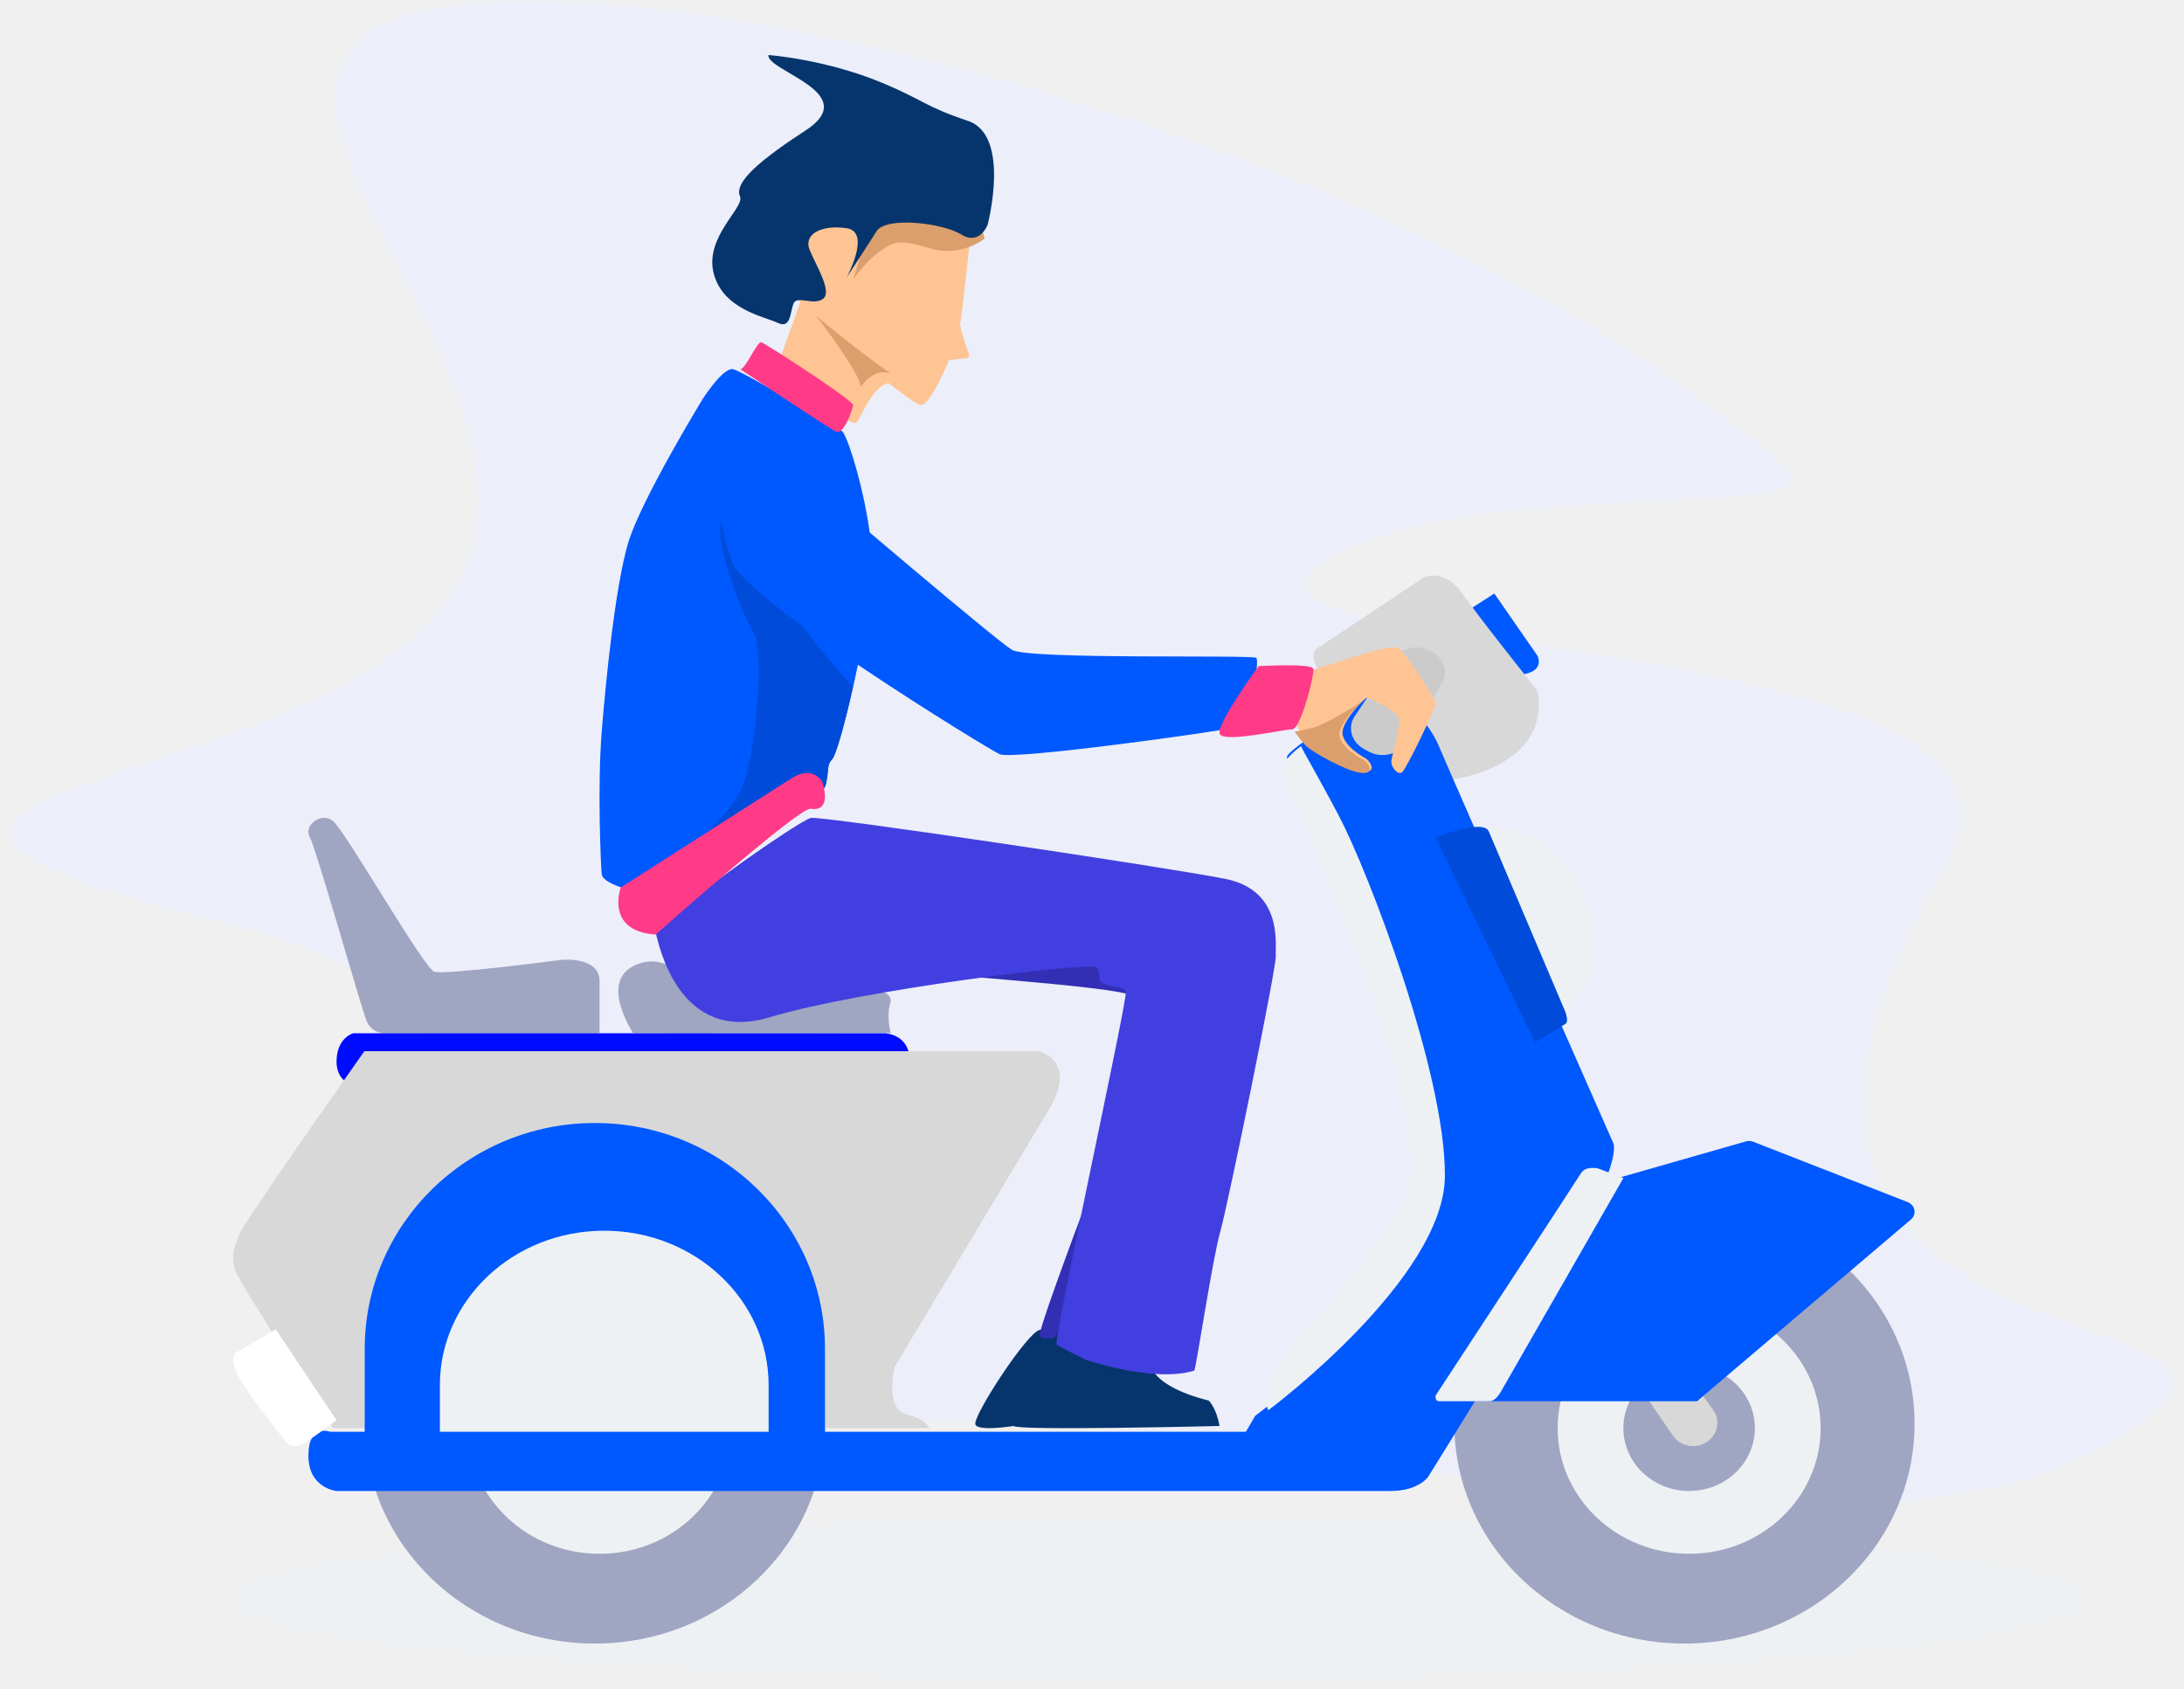
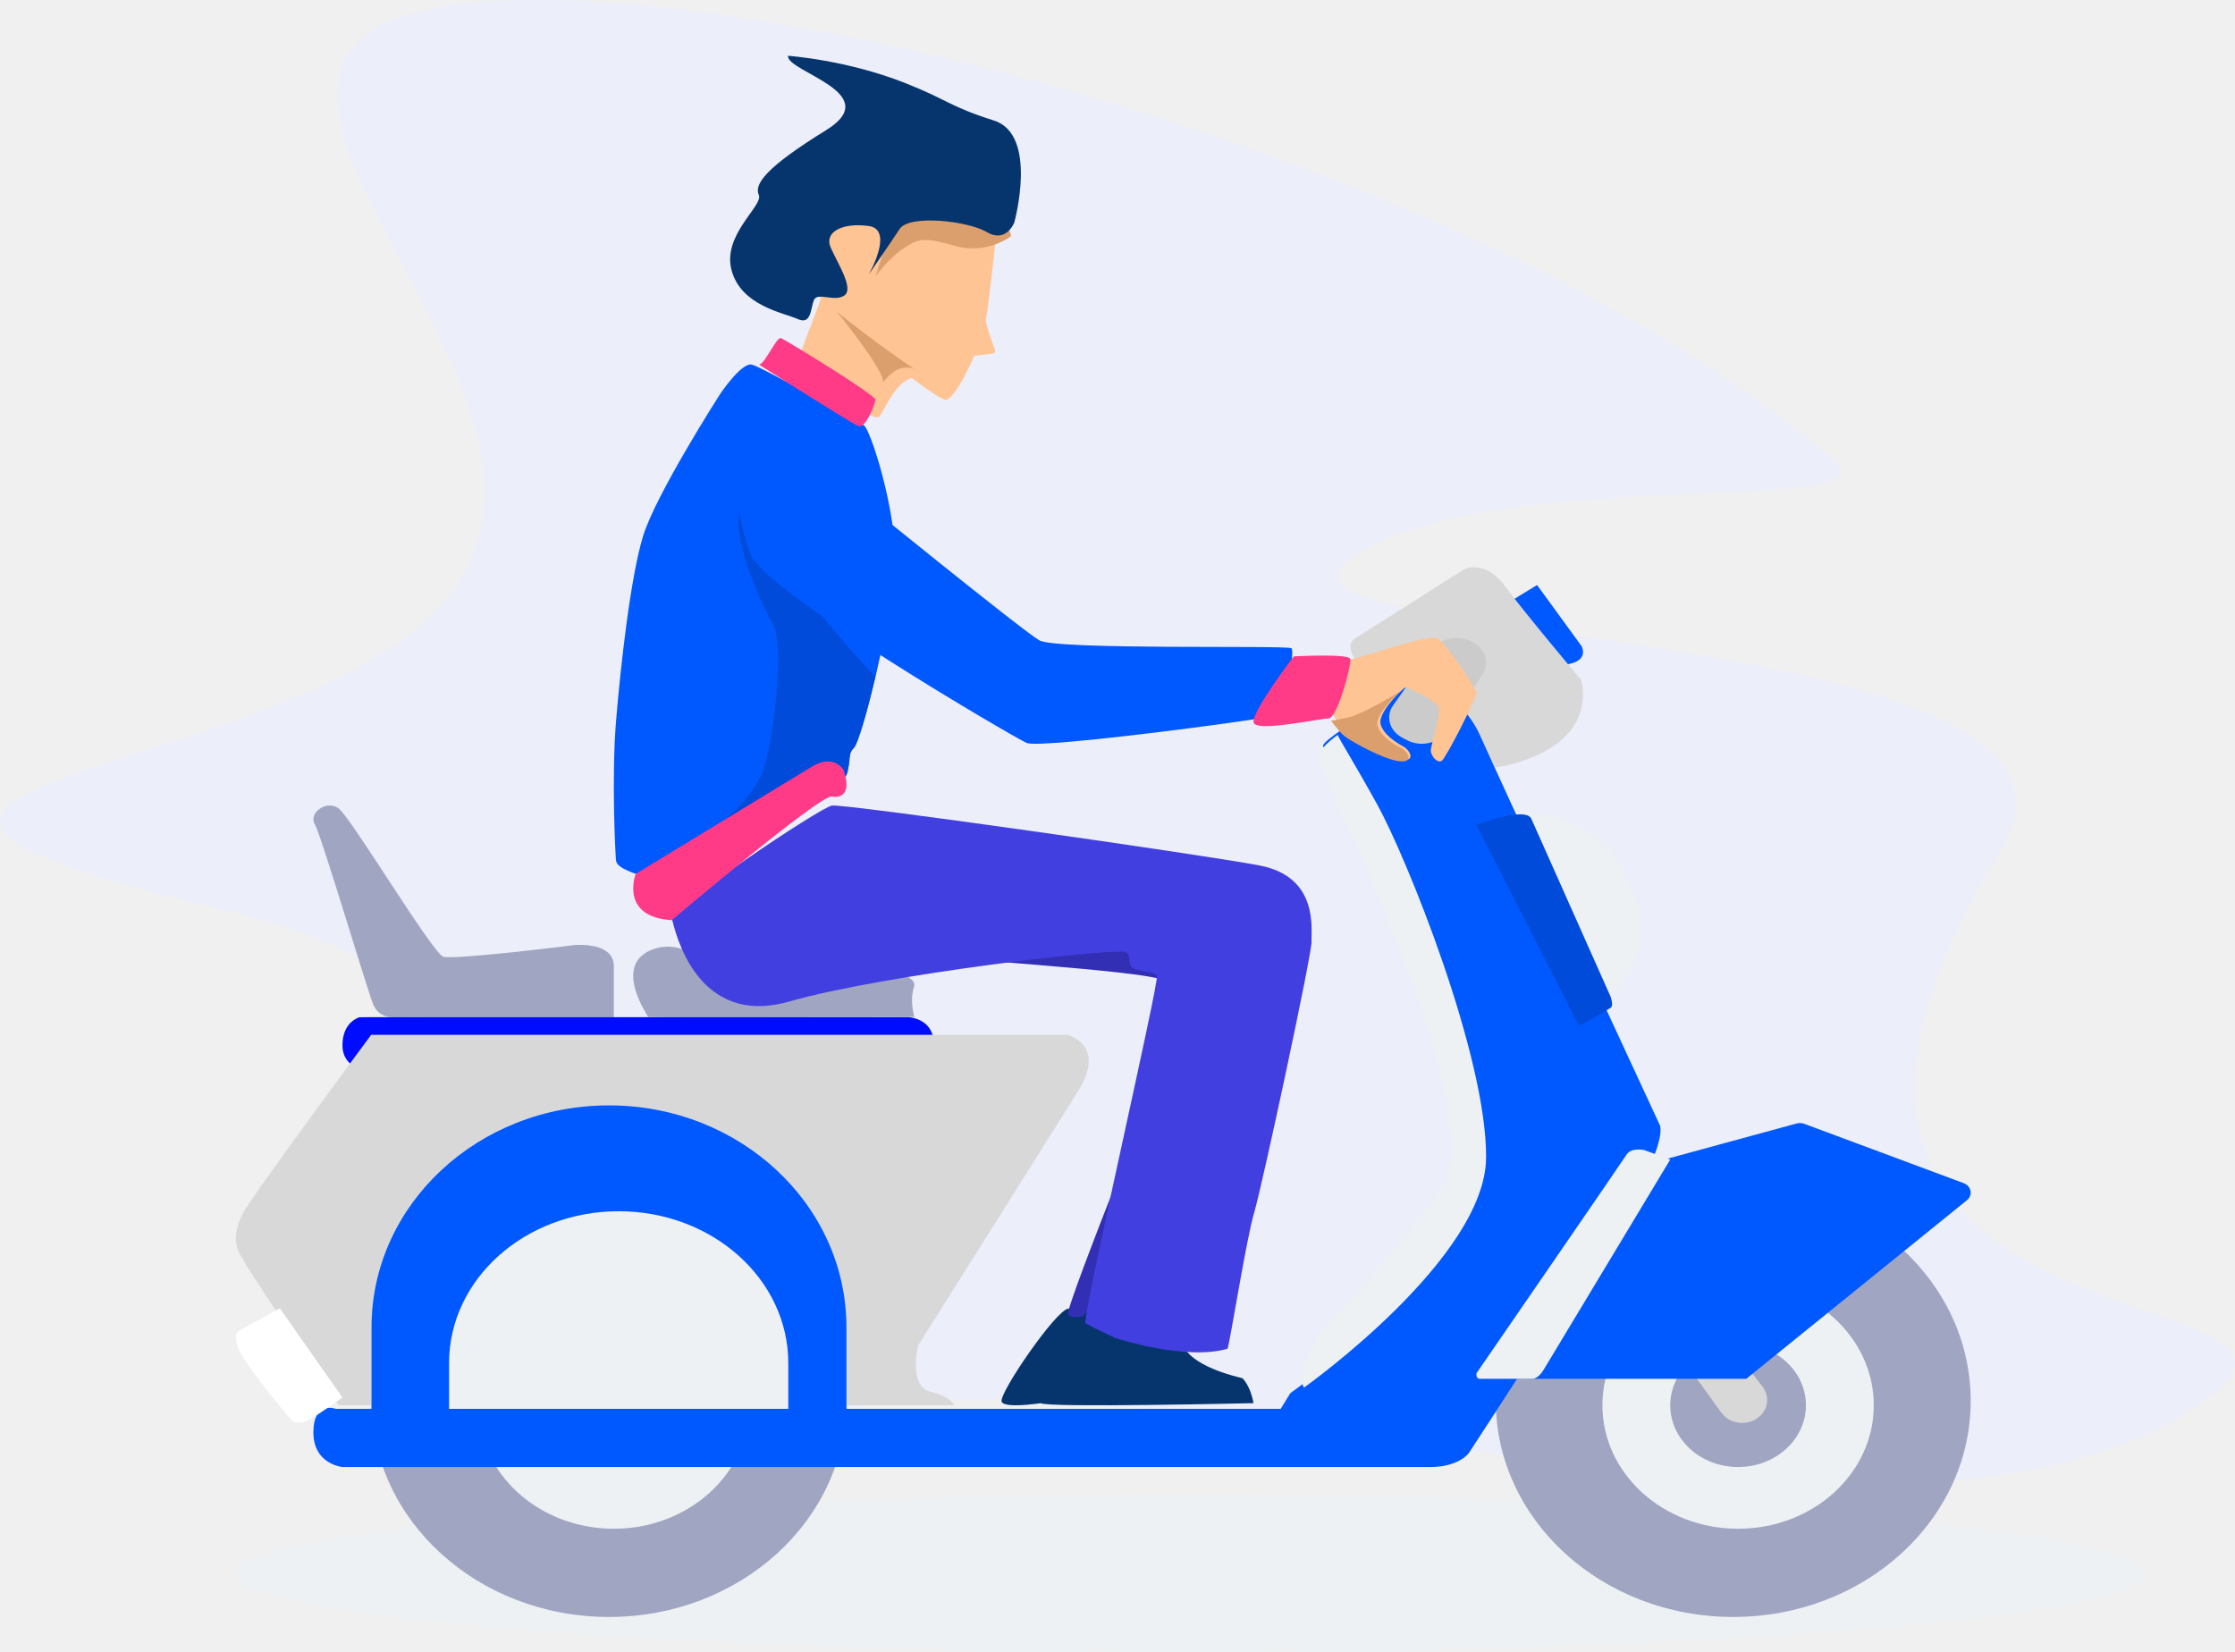
- <svg xmlns="http://www.w3.org/2000/svg" width="194" height="150" viewBox="0 0 194 150">
-   <g fill="none" fill-rule="evenodd">
-     <path fill="#ECEEFA" d="M65.443 129.477c26.717-13.121 97.092 17.598 124.909-3.203 15.998-11.962-45.433-2.36-17.423-49.622 12.3-20.755-66.13-18.136-56.227-26.042 11.247-8.979 47.52-3.913 41.899-9.027C124.64 10.686 45.4-7.626 32.296 3.22c-11.29 9.345 20.338 34.522 6.686 51.085C25.33 70.87-27.46 70.293 20.597 82.14c16.405 4.044 17.862 11.049 20.892 16.7 10.241 19.1.181 42.313 23.954 30.638z" />
-     <g transform="translate(20.717 4.886)">
-       <ellipse cx="82.184" cy="137.137" fill="#EDF1F4" rx="82.184" ry="7.093" />
-       <path fill="#A0A5C2" d="M52.564 121.55c0 10.785-9.152 19.528-20.441 19.528-11.29 0-20.442-8.743-20.442-19.528 0-10.785 9.152-19.527 20.442-19.527 11.29 0 20.441 8.742 20.441 19.527" />
-       <path fill="#EDF1F4" d="M44.22 121.949c0 6.163-5.229 11.159-11.68 11.159-6.45 0-11.681-4.996-11.681-11.16 0-6.162 5.23-11.158 11.68-11.158 6.452 0 11.682 4.996 11.682 11.159" />
-       <path fill="#A0A5C2" d="M149.35 121.55c0 10.785-9.152 19.528-20.442 19.528-11.289 0-20.442-8.743-20.442-19.528 0-10.785 9.153-19.527 20.442-19.527 11.29 0 20.442 8.742 20.442 19.527" />
-       <path fill="#EDF1F4" d="M141.006 121.949c0 6.163-5.23 11.159-11.681 11.159-6.451 0-11.68-4.996-11.68-11.16 0-6.162 5.229-11.158 11.68-11.158s11.681 4.996 11.681 11.159" />
-       <path fill="#A0A5C2" d="M135.166 121.949c0 3.081-2.615 5.58-5.84 5.58-3.226 0-5.841-2.499-5.841-5.58s2.615-5.58 5.84-5.58c3.226 0 5.84 2.499 5.84 5.58M56.033 82.799s2.714.18 2.336 1.391c-.38 1.21.036 2.662.036 2.662s-22.907.06-22.907 0-3.074-4.626.271-6.05c3.346-1.424 5.722 2.686 5.722 2.686l14.542-.69zM32.54 86.877H13.508s-1.181.096-1.679-1.14c-.497-1.235-4.477-15.32-5.036-16.308-.56-.989.995-2.224 2.051-1.42 1.058.802 8.083 13.095 9.016 13.404.933.309 11.254-1.048 11.254-1.048s3.432-.373 3.426 1.913c-.006 2.286 0 4.599 0 4.599" />
-       <path fill="#000CFE" d="M13.23 86.879h44.686s2.158.1 2.158 2.37H22.83s-2.19-.066-2.19.642-1.09 1.77-1.09 1.77h-8.317s-2.055-.126-2.055-2.258 1.475-2.522 1.475-2.522l2.577-.002z" />
-       <path fill="#D8D8D8" d="M58.733 116.542s-.85 3.687 1.037 4.168c1.884.481 2.056 1.239 2.056 1.239H8.864l-.632-.991a1508.824 1508.824 0 0 1-5.323-8.405c-1.28-2.042-2.258-3.627-2.258-3.708 0-.242-1.719-1.685.428-5.052 2.15-3.368 10.569-15.32 10.569-15.32h59.889s3.52.806.943 5.135c-2.578 4.33-13.747 22.934-13.747 22.934" />
-       <path fill="#0058FF" d="M32.123 94.85c-11.29 0-20.442 8.981-20.442 20.06v8.633h40.883v-8.632c0-11.08-9.151-20.062-20.441-20.062" />
-       <path fill="#EDF1F4" d="M32.957 104.414c-8.064 0-14.601 6.141-14.601 13.717v4.615h29.202v-4.615c0-7.576-6.537-13.717-14.6-13.717" />
-       <path fill="#D8D8D8" d="M130.87 123.195c1.006-.645 1.262-1.96.567-2.912l-4.61-6.305-3.342 2.233 4.393 6.402c.657.958 1.999 1.218 2.992.582" />
-       <path fill="#0058FF" d="M149.024 103.42l-18.998 16.138h-22.394l12.477-18.997 14.253-4.077c.217-.063.45-.053.658.03l2.776 1.084 1.847.723 1.795.7 1.817.71 5.49 2.144c.665.262.817 1.09.279 1.545M109.3 49.569l2.72-1.746 3.834 5.529s.68 1.28-1.175 1.63c-1.854.348-5.378-5.413-5.378-5.413" />
-       <path fill="#D8D8D8" d="M97.348 55.838s-2.33-2.332-.971-3.21c1.36-.877 9.39-6.245 9.39-6.245s1.813-.854 3.432 1.464 6.602 8.54 6.602 8.54 1.816 5.606-6.279 7.713l-2.33.461-5.764-9.166-4.08.443z" />
-       <path fill="#EDF1F4" d="M118.001 85.285c-2.266-5.381-4.952-11.765-7.032-16.72 3.514-.231 6.963 1.69 8.46 5.057l.834 1.882c1.537 3.465.529 7.414-2.262 9.78" />
-       <path fill="#0058FF" d="M121.7 100.393c-1.28 2.948-15.554 25.872-15.554 25.872s-.832 1.263-3.33 1.263H9.172s-2.496-.24-2.496-3.128 1.928-2.13 1.928-2.13h81.348l.832-1.42.006-.005c.317-.234 15.549-11.581 15.613-20.512.063-9.025-6.785-26.715-9.346-31.528-2.191-4.118-3.116-5.55-3.376-6.178a.936.936 0 0 1-.08-.26c-.064-.482 3.329-2.587 3.329-2.768 0-.18.814-2.286.814-2.286l4.498-.722 1.6.722s2.24 1.624 3.265 4.091c.29.698 1.657 3.822 3.464 7.945a17404.662 17404.662 0 0 0 12.027 27.309s.383.787-.897 3.735" />
-       <path fill="#CBCBCB" d="M107.346 55.838l-3.124 5.198c-.658 1.095-2.22 1.466-3.403.807l-.397-.22c-1.115-.62-1.466-1.922-.79-2.926l3.402-5.049c.712-1.056 2.273-1.364 3.419-.674l.118.072c1.024.616 1.358 1.822.775 2.792" />
-       <path fill="#EDF1F4" d="M107.631 99.573c-.063 9.049-15.361 20.545-15.68 20.782-.751-1.317 1.206-4.667 1.206-4.667s5.945-6.442 10.574-13.189c4.628-6.747-10.286-37.63-10.556-38.83-.17-.74.866-1.687 1.68-2.296.261.636 1.19 2.087 3.39 6.259 2.572 4.876 9.45 22.798 9.386 31.941M123.485 99.742l-2.23-.852s-1.115-.283-1.543.426c-.43.71-12.906 19.734-12.906 19.734s-.086.507.3.507h4.502s.472.06.986-.832c.515-.892 10.89-18.983 10.89-18.983" />
-       <path fill="#FFF" d="M9.178 121.246c-.643.483-1.89 1.406-2.763 1.955-1.22.77-1.697 0-1.697 0s-3.177-3.923-4.178-5.73c-1-1.81-.305-2.233-.305-2.233l3.551-2.057c1.823 2.754 4.254 6.374 5.392 8.065" />
-       <path fill="#004BD9" d="M106.798 69.508s4.234-1.72 4.728-.559l6.825 16.08s.287.802 0 1.003c-.288.2-2.714 1.644-2.714 1.644s-2.999-6.216-8.84-18.168" />
-       <path fill="#06356D" d="M70.211 121.616s-4.046.749-4.288 0c-.243-.748 4.693-8.315 5.745-8.398 1.052-.083 2.59 0 2.59 0s-.324 4.407-1.053 5.155c-.728.75-2.994 3.243-2.994 3.243" />
-       <path fill="#322FB5" d="M74.773 113.474s-2.904.957-3.131.234c-.228-.722 9.176-25.143 9.176-25.143s.42-3.988-.84-4.965c-1.26-.977-20.908-2.035-22.251-2.605-1.343-.57 6.364-4.558 8.388-4.477 2.024.081 13.78 1.465 13.78 1.465S83 80.1 83.42 81.403c.42 1.301-8.648 32.07-8.648 32.07" />
-       <path fill="#FFC493" d="M65.427 16.555s-.723 6.871-.847 7.236c-.097.288.51 2.043.772 2.774a.27.27 0 0 1-.228.359l-1.55.182s-1.607 3.937-2.472 3.979c-.254.012-1.25-.674-2.545-1.678-3.114-2.413-7.944-6.654-8.206-7.373a11.15 11.15 0 0 1-.304-1.125c-.432-1.846-.994-5.023-.768-5.247.288-.283 3.996-1.663 4.12-1.541.123.121.783 1.46 1.44 1.137.66-.327 2.185-1.787 2.68-1.705.494.08 2.594.405 3.17.811.577.407 1.812 1.38 2.553 1.298.742-.08 2.02-1.298 2.514-.487.494.813-.329 1.38-.329 1.38" />
-       <path fill="#FFC493" d="M59.24 29.226c-1.042-.456-1.863.21-2.497 1.082a8.036 8.036 0 0 0-.159.229v.002c-.537.811-.923 1.723-1.182 2.071-.573.77-7.01-5.157-7.01-5.157l2.43-6.73c.115.505.223.91.301 1.126.086.234.65.845 1.482 1.647.263.254.554.526.865.811a105.424 105.424 0 0 0 5.77 4.92M106.797 57.537c.061.417-2.605 5.905-2.981 6.17-.377.269-1.004-.474-.938-1.037.06-.562.938-3.323.627-3.885-.316-.565-2.575-1.752-2.826-1.692a.58.58 0 0 0-.16.107l-.008.007c-.566.47-2.185 2.295-1.964 3.178.251 1.01 1.509 1.78 1.992 2.048.487.268 1.114 1.365-.203 1.187-1.317-.178-3.921-1.78-4.483-2.255-.329-.275-.803-.928-1.147-1.429-.246-.363-.424-.648-.424-.648s.472-4.419 1.881-4.775c1.413-.356 6.556-2.286 7.31-1.842.752.446 3.26 4.453 3.324 4.866" />
-       <path fill="#0058FF" d="M55.171 55.642c-.74 3.353-1.536 6.13-1.888 6.461-.778.732-.065 2.56-1.102 2.744l-.011.001c-1.123.242-16.073 9.688-17.237 9.264-1.168-.427-2.14-.792-2.205-1.402-.065-.61-.389-7.62 0-12.557.39-4.938 1.232-12.985 2.334-16.764 1.103-3.78 6.614-12.801 6.614-12.801s1.816-2.865 2.724-2.683c.908.183 9.142 5.182 9.661 5.487.519.304 2.4 6.4 2.659 10.91.142 2.462-.662 7.316-1.549 11.34" />
-       <path fill="#004BD9" d="M55.067 56.02c-.733 3.399-1.523 6.214-1.872 6.55-.772.742-.064 2.596-1.093 2.782l-.011.001c-.2.026-3.141.424-3.72.74-.587.321-6.411 3.135-6.653 3.25.142-.11 2.431-1.925 3.496-4.32 1.099-2.472 2.043-11.903 1.014-13.698-1.03-1.794-3.383-7.505-2.892-9.878 0 0 10.622 13.974 11.731 14.573" />
-       <path fill="#FF3B88" d="M45.055 27.92c.54-.175 1.499-2.528 1.859-2.41.36.117 8.213 5.175 8.153 5.587-.06.412-.84 2.647-1.499 2.353-.66-.294-8.513-5.53-8.513-5.53" />
-       <path fill="#06356D" d="M81.339 115.796s-.316 2.294 5.319 3.706c0 0 .696.686.95 2.255 0 0-17.92.432-18.3 0-.38-.43-.95-1.02-.886-1.314.064-.294 4.813-6.954 4.813-6.954l3.735-1.105s3.482 1.365 3.8 1.624c.316.259.569 1.788.569 1.788" />
-       <path fill="#423FE0" d="M75.705 115.867c.192.061 6.082 2.068 9.667.973.256-.79 1.6-9.853 2.305-12.347.704-2.494 4.994-23.478 4.93-24.452-.065-.973.704-5.839-4.482-6.873-5.185-1.034-35.787-5.596-36.811-5.413-1.024.182-14.02 9.306-13.764 10.279.256.973 2.048 9.854 10.115 7.42 8.066-2.432 28.424-4.926 29-4.44.576.487-.191 1.278.96 1.582 1.153.304 1.41.183 1.665.547.256.366-6.5 31.095-6.145 31.372.355.277 2.56 1.352 2.56 1.352" />
-       <path fill="#FF3B88" d="M34.422 73.934s-1.427 3.878 3.1 4.177c0 0 12.663-11.252 13.768-11.175 0 0 1.939.505 1.034-2.395 0 0-.84-1.513-2.715-.315l-15.187 9.708" />
-       <path fill="#0058FF" d="M53.088 39.483s14.604 12.444 16.077 13.34c1.474.898 21.394.42 21.714.718.321.3-.576 5.803-1.857 6.163-1.281.358-19.793 2.93-20.946 2.392-1.153-.538-22.61-13.7-23.764-17.049-1.152-3.35-1.6-6.102.897-7.298 2.498-1.197 7.879 1.734 7.879 1.734" />
-       <path fill="#FF3B88" d="M91.074 54.274s4.777-.278 4.872.24c.094.518-1.103 5.374-1.89 5.374-.787 0-6.162 1.25-6.434.38-.273-.871 3.452-5.994 3.452-5.994" />
-       <path fill="#DB9F6D" d="M66.748 16.29s-2.067 1.722-4.85.88c-2.782-.842-3.204-.62-4.47.273-1.264.892-2.36 2.483-2.36 2.483s1.476-4.668 1.581-5.32c.105-.651 3.478-2.795 3.816-2.642.337.153 5.481 1.608 5.566 1.837.084.23.717 2.488.717 2.488" />
-       <path fill="#06356D" d="M67.016 15.057s-.688 1.903-2.342.882c-1.654-1.023-6.69-1.621-7.527-.29-.836 1.33-2.676 4.133-2.676 4.133s2.258-4.084 0-4.404c-2.258-.32-3.847.544-3.261 1.954.585 1.41 2.037 3.713 1.17 4.332-.866.62-2.325-.36-2.62.425-.296.786-.224 2.259-1.394 1.698-1.17-.56-4.851-1.173-5.687-4.39-.837-3.218 2.76-5.862 2.341-6.823-.418-.96.585-2.482 5.782-5.846C55.998 3.364 47.369 1.442 47.537 0c0 0 5.038.359 10.124 2.477 3.691 1.538 3.751 2.088 7.598 3.37 3.848 1.281 1.757 9.21 1.757 9.21" />
-       <path fill="#DB9F6D" d="M58.405 28.304c-1.048-.413-1.874.19-2.511.98a7.314 7.314 0 0 0-.16.207c.04-1.178-4.004-6.376-4.004-6.376.265.229.558.476.87.734a104.004 104.004 0 0 0 5.805 4.455M100.138 63.745c-1.37-.177-4.078-1.765-4.663-2.235-.342-.273-.835-.92-1.193-1.417.483-.09 1.024-.197 1.524-.317 1.16-.28 3.813-1.941 4.515-2.388-.59.466-2.273 2.275-2.043 3.15.261 1.003 1.568 1.765 2.072 2.03.506.267 1.159 1.353-.212 1.177" />
+ <svg xmlns="http://www.w3.org/2000/svg" width="230px" height="170px" viewBox="0 0 230 170" version="1.1">
+   <g id="bussiness" stroke="none" stroke-width="1" fill="none" fill-rule="evenodd">
+     <g id="Group-59">
+       <g id="Group-56">
+         <path d="M77.339,147.906 C109.3,132.908 193.489,168.021 226.766,144.245 C245.905,130.572 172.416,141.548 205.924,87.526 C220.639,63.802 126.813,66.795 138.66,57.759 C152.114,47.496 195.508,53.287 188.783,47.441 C148.157,12.125 53.362,-8.806 37.686,3.591 C24.18,14.274 62.015,43.052 45.684,61.984 C29.353,80.916 -33.801,80.258 23.69,93.798 C43.315,98.42 45.058,106.427 48.683,112.886 C60.935,134.718 48.9,161.251 77.339,147.906 Z" id="Oval-Copy-24" fill="#ECEEFA" />
+         <g id="Group-51" transform="translate(24.27136, 5.743243)">
+           <ellipse id="Oval-Copy-21" fill="#EDF1F4" cx="98.241" cy="156.179" rx="98.241" ry="8.078" />
+           <g id="Group-98">
+             <path d="M62.834,138.427 C62.834,150.71 51.894,160.666 38.399,160.666 C24.904,160.666 13.963,150.71 13.963,138.427 C13.963,126.144 24.904,116.188 38.399,116.188 C51.894,116.188 62.834,126.144 62.834,138.427" id="Fill-26" fill="#A0A5C2" />
+             <path d="M52.861,138.881 C52.861,145.9 46.609,151.589 38.898,151.589 C31.186,151.589 24.934,145.9 24.934,138.881 C24.934,131.863 31.186,126.173 38.898,126.173 C46.609,126.173 52.861,131.863 52.861,138.881" id="Fill-28" fill="#EDF1F4" />
+             <path d="M178.53,138.427 C178.53,150.71 167.59,160.666 154.094,160.666 C140.599,160.666 129.658,150.71 129.658,138.427 C129.658,126.144 140.599,116.188 154.094,116.188 C167.59,116.188 178.53,126.144 178.53,138.427" id="Fill-30" fill="#A0A5C2" />
+             <path d="M168.556,138.881 C168.556,145.9 162.304,151.589 154.592,151.589 C146.881,151.589 140.63,145.9 140.63,138.881 C140.63,131.863 146.881,126.173 154.592,126.173 C162.304,126.173 168.556,131.863 168.556,138.881" id="Fill-32" fill="#EDF1F4" />
+             <path d="M161.574,138.881 C161.574,142.39 158.449,145.235 154.593,145.235 C150.737,145.235 147.611,142.39 147.611,138.881 C147.611,135.372 150.737,132.527 154.593,132.527 C158.449,132.527 161.574,135.372 161.574,138.881" id="Fill-34" fill="#A0A5C2" />
+             <path d="M66.981,94.295 C66.981,94.295 70.225,94.501 69.773,95.88 C69.32,97.257 69.816,98.911 69.816,98.911 C69.816,98.911 42.433,98.98 42.433,98.911 C42.433,98.842 38.759,93.643 42.758,92.021 C46.758,90.4 49.597,95.08 49.597,95.08 L66.981,94.295 Z" id="Fill-36" fill="#A0A5C2" />
+             <path d="M38.898,98.939 L16.147,98.939 C16.147,98.939 14.735,99.049 14.14,97.642 C13.546,96.235 8.789,80.194 8.12,79.069 C7.451,77.943 9.309,76.536 10.573,77.451 C11.836,78.365 20.235,92.365 21.35,92.717 C22.465,93.069 34.803,91.524 34.803,91.524 C34.803,91.524 38.905,91.099 38.898,93.702 C38.89,96.305 38.898,98.939 38.898,98.939" id="Fill-38" fill="#A0A5C2" />
+             <path d="M15.815,98.941 L69.232,98.941 C69.232,98.941 71.811,99.056 71.811,101.641 L27.29,101.641 C27.29,101.641 24.672,101.566 24.672,102.372 C24.672,103.178 23.37,104.388 23.37,104.388 L13.427,104.388 C13.427,104.388 10.971,104.245 10.971,101.817 C10.971,99.389 12.734,98.944 12.734,98.944 L15.815,98.941 Z" id="Fill-40" fill="#000CFE" />
+             <path d="M70.208,132.723 C70.208,132.723 69.192,136.923 71.447,137.471 C73.7,138.018 73.906,138.881 73.906,138.881 L10.596,138.881 C10.596,138.881 10.312,138.457 9.841,137.752 C8.497,135.745 5.628,131.449 3.478,128.181 C1.947,125.855 0.779,124.05 0.779,123.957 C0.779,123.683 -1.276,122.039 1.29,118.205 C3.86,114.369 13.923,100.757 13.923,100.757 L85.513,100.757 C85.513,100.757 89.722,101.675 86.641,106.605 C83.559,111.537 70.208,132.723 70.208,132.723" id="Fill-42" fill="#D8D8D8" />
+             <path d="M38.399,108.019 L38.399,108.019 C24.904,108.019 13.963,118.248 13.963,130.865 L13.963,140.697 L62.834,140.697 L62.834,130.865 C62.834,118.248 51.895,108.019 38.399,108.019" id="Fill-44" fill="#0058FF" />
+             <path d="M39.396,118.911 L39.396,118.911 C29.757,118.911 21.942,125.905 21.942,134.533 L21.942,139.789 L56.85,139.789 L56.85,134.533 C56.85,125.905 49.036,118.911 39.396,118.911" id="Fill-46" fill="#EDF1F4" />
+             <path d="M156.439,140.301 L156.439,140.301 C157.642,139.566 157.948,138.067 157.117,136.984 L151.607,129.804 L147.611,132.346 L152.863,139.637 C153.648,140.728 155.252,141.025 156.439,140.301" id="Fill-48" fill="#D8D8D8" />
+             <path d="M178.14,117.779 L155.431,136.158 L128.661,136.158 L143.576,114.524 L160.613,109.881 C160.873,109.809 161.151,109.82 161.4,109.914 L164.719,111.149 L166.927,111.972 L169.073,112.769 L171.244,113.579 L177.806,116.02 C178.602,116.319 178.783,117.261 178.14,117.779" id="Fill-50" fill="#0058FF" />
+             <path d="M130.656,56.451 L133.907,54.463 L138.489,60.759 C138.489,60.759 139.302,62.217 137.085,62.615 C134.868,63.013 130.656,56.451 130.656,56.451" id="Fill-52" fill="#0058FF" />
+             <path d="M116.368,63.591 C116.368,63.591 113.582,60.935 115.207,59.935 C116.833,58.937 126.432,52.823 126.432,52.823 C126.432,52.823 128.599,51.85 130.534,54.49 C132.469,57.13 138.427,64.216 138.427,64.216 C138.427,64.216 140.597,70.6 130.921,73.001 L128.134,73.525 L121.245,63.087 L116.368,63.591 Z" id="Fill-54" fill="#D8D8D8" />
+             <path d="M141.057,97.126 C138.348,90.998 135.136,83.728 132.651,78.085 C136.851,77.822 140.974,80.01 142.762,83.844 L143.76,85.987 C145.597,89.933 144.392,94.431 141.057,97.126" id="Fill-56" fill="#EDF1F4" />
+             <path d="M145.478,114.332 C143.948,117.689 126.884,143.797 126.884,143.797 C126.884,143.797 125.89,145.235 122.905,145.235 L10.963,145.235 C10.963,145.235 7.979,144.961 7.979,141.672 C7.979,138.383 10.284,139.246 10.284,139.246 L107.526,139.246 L108.52,137.629 C108.52,137.629 108.524,137.627 108.527,137.624 C108.906,137.358 127.114,124.435 127.19,114.263 C127.267,103.985 119.08,83.84 116.019,78.358 C113.399,73.668 112.295,72.038 111.983,71.322 C111.927,71.202 111.897,71.106 111.887,71.026 C111.811,70.478 115.867,68.08 115.867,67.874 C115.867,67.668 116.84,65.27 116.84,65.27 L122.217,64.448 L124.13,65.27 C124.13,65.27 126.807,67.12 128.032,69.93 C128.378,70.725 130.013,74.282 132.173,78.978 C134.744,84.555 138.065,91.742 140.865,97.799 C144.04,104.662 146.55,110.078 146.55,110.078 C146.55,110.078 147.007,110.975 145.478,114.332" id="Fill-58" fill="#0058FF" />
+             <path d="M128.319,63.591 L124.585,69.51 C123.798,70.758 121.931,71.18 120.516,70.43 L120.042,70.179 C118.71,69.473 118.29,67.99 119.099,66.847 L123.165,61.097 C124.016,59.894 125.882,59.544 127.251,60.33 L127.393,60.411 C128.616,61.113 129.017,62.486 128.319,63.591" id="Fill-60" fill="#CBCBCB" />
+             <path d="M128.661,113.399 C128.585,123.703 110.298,136.796 109.916,137.066 C109.019,135.566 111.358,131.751 111.358,131.751 C111.358,131.751 118.464,124.414 123.998,116.731 C129.531,109.047 111.702,73.877 111.379,72.51 C111.177,71.666 112.415,70.588 113.387,69.894 C113.7,70.619 114.81,72.271 117.441,77.022 C120.515,82.576 128.737,102.986 128.661,113.399" id="Fill-62" fill="#EDF1F4" />
+             <path d="M147.611,113.591 L144.946,112.621 C144.946,112.621 143.613,112.298 143.101,113.106 C142.588,113.915 127.673,135.58 127.673,135.58 C127.673,135.58 127.571,136.157 128.032,136.157 L133.414,136.157 C133.414,136.157 133.978,136.226 134.593,135.21 C135.208,134.194 147.611,113.591 147.611,113.591" id="Fill-68" fill="#EDF1F4" />
+             <path d="M10.971,138.081 C10.203,138.631 8.712,139.682 7.668,140.308 C6.211,141.183 5.64,140.308 5.64,140.308 C5.64,140.308 1.842,135.839 0.646,133.781 C-0.55,131.72 0.281,131.238 0.281,131.238 L4.526,128.896 C6.705,132.032 9.611,136.154 10.971,138.081" id="Fill-70" fill="#FFFFFF" />
+             <path d="M127.664,79.16 C127.664,79.16 132.726,77.2 133.316,78.522 C133.905,79.845 141.474,96.834 141.474,96.834 C141.474,96.834 141.818,97.748 141.474,97.977 C141.13,98.205 138.23,99.849 138.23,99.849 C138.23,99.849 134.646,92.77 127.664,79.16" id="Fill-72" fill="#004BD9" />
+             <path d="M83.929,138.502 C83.929,138.502 79.092,139.355 78.803,138.502 C78.513,137.65 84.413,129.033 85.67,128.938 C86.928,128.844 88.766,128.938 88.766,128.938 C88.766,128.938 88.379,133.957 87.508,134.809 C86.638,135.662 83.929,138.502 83.929,138.502" id="Fill-81" fill="#06356D" />
+             <path d="M89.382,129.229 C89.382,129.229 85.911,130.32 85.639,129.496 C85.367,128.673 96.608,100.862 96.608,100.862 C96.608,100.862 97.111,96.32 95.605,95.207 C94.099,94.095 70.611,92.89 69.005,92.241 C67.4,91.592 76.613,87.05 79.032,87.143 C81.452,87.235 95.504,88.811 95.504,88.811 C95.504,88.811 99.218,91.221 99.72,92.705 C100.222,94.188 89.382,129.229 89.382,129.229" id="Fill-82" fill="#322FB5" />
+             <path d="M78.211,18.854 C78.211,18.854 77.345,26.679 77.198,27.094 C77.082,27.422 77.807,29.421 78.12,30.253 C78.191,30.44 78.058,30.639 77.848,30.662 L75.995,30.87 C75.995,30.87 74.074,35.353 73.04,35.401 C72.736,35.415 71.545,34.633 69.997,33.49 C66.275,30.742 60.501,25.912 60.189,25.094 C60.094,24.847 59.964,24.386 59.825,23.812 C59.309,21.71 58.637,18.091 58.907,17.836 C59.252,17.514 63.684,15.942 63.832,16.081 C63.979,16.219 64.768,17.745 65.554,17.376 C66.342,17.005 68.165,15.341 68.756,15.435 C69.348,15.527 71.858,15.895 72.547,16.358 C73.236,16.821 74.713,17.931 75.598,17.836 C76.485,17.745 78.013,16.358 78.604,17.282 C79.194,18.208 78.211,18.854 78.211,18.854" id="Fill-83" fill="#FFC493" />
+             <path d="M70.813,33.284 C69.568,32.765 68.587,33.523 67.83,34.516 C67.765,34.602 67.701,34.688 67.64,34.777 L67.64,34.779 C66.997,35.703 66.535,36.741 66.226,37.138 C65.542,38.015 57.848,31.265 57.848,31.265 L60.752,23.601 C60.89,24.175 61.018,24.636 61.112,24.882 C61.214,25.149 61.889,25.845 62.883,26.758 C63.198,27.047 63.546,27.357 63.917,27.682 C65.957,29.475 68.715,31.717 70.813,33.284" id="Fill-84" fill="#FFC493" />
+             <path d="M127.662,65.526 C127.737,66.001 124.549,72.251 124.1,72.553 C123.649,72.859 122.899,72.013 122.978,71.372 C123.049,70.731 124.1,67.588 123.728,66.947 C123.35,66.304 120.65,64.952 120.35,65.02 C120.315,65.028 120.249,65.071 120.159,65.142 C120.156,65.144 120.153,65.147 120.149,65.15 C119.472,65.685 117.537,67.763 117.801,68.769 C118.101,69.92 119.604,70.796 120.183,71.102 C120.764,71.407 121.514,72.656 119.939,72.454 C118.365,72.251 115.252,70.426 114.581,69.886 C114.188,69.572 113.621,68.828 113.21,68.258 C112.916,67.844 112.703,67.52 112.703,67.52 C112.703,67.52 113.267,62.488 114.952,62.082 C116.641,61.676 122.788,59.479 123.689,59.985 C124.588,60.493 127.588,65.055 127.662,65.526" id="Fill-85" fill="#FFC493" />
+             <path d="M65.95,63.367 C65.067,67.186 64.115,70.348 63.693,70.726 C62.763,71.559 63.616,73.642 62.376,73.85 C62.376,73.85 62.372,73.85 62.363,73.852 C61.02,74.127 43.15,84.886 41.758,84.402 C40.362,83.916 39.2,83.5 39.122,82.805 C39.045,82.111 38.658,74.127 39.122,68.505 C39.588,62.881 40.595,53.718 41.912,49.413 C43.231,45.109 49.819,34.835 49.819,34.835 C49.819,34.835 51.99,31.572 53.074,31.78 C54.16,31.988 64.003,37.681 64.624,38.028 C65.244,38.375 67.492,45.317 67.802,50.454 C67.972,53.257 67.011,58.785 65.95,63.367" id="Fill-86" fill="#0058FF" />
+             <path d="M65.827,63.798 C64.95,67.669 64.006,70.875 63.588,71.258 C62.665,72.103 63.511,74.214 62.281,74.426 C62.281,74.426 62.278,74.426 62.268,74.428 C62.028,74.456 58.514,74.91 57.821,75.27 C57.12,75.636 50.158,78.84 49.869,78.972 C50.038,78.845 52.775,76.779 54.048,74.05 C55.361,71.236 56.49,60.495 55.26,58.451 C54.03,56.408 51.216,49.904 51.803,47.201 C51.803,47.201 64.501,63.116 65.827,63.798" id="Fill-87" fill="#004BD9" />
+             <path d="M53.858,31.798 C54.503,31.597 55.649,28.918 56.08,29.052 C56.51,29.186 65.898,34.946 65.826,35.414 C65.754,35.883 64.823,38.429 64.034,38.094 C63.246,37.759 53.858,31.798 53.858,31.798" id="Fill-88" fill="#FF3B88" />
+             <path d="M97.231,131.874 C97.231,131.874 96.853,134.487 103.589,136.095 C103.589,136.095 104.421,136.876 104.724,138.663 C104.724,138.663 83.305,139.154 82.85,138.663 C82.396,138.172 81.715,137.502 81.79,137.166 C81.867,136.832 87.543,129.246 87.543,129.246 L92.008,127.989 C92.008,127.989 96.171,129.542 96.55,129.837 C96.928,130.132 97.231,131.874 97.231,131.874" id="Fill-89" fill="#06356D" />
+             <path d="M90.496,131.955 C90.726,132.024 97.767,134.31 102.052,133.063 C102.358,132.162 103.965,121.842 104.808,119.002 C105.649,116.161 110.777,92.263 110.7,91.155 C110.623,90.047 111.542,84.505 105.343,83.327 C99.144,82.15 62.564,76.954 61.34,77.162 C60.115,77.37 44.58,87.761 44.886,88.869 C45.192,89.977 47.335,100.091 56.977,97.32 C66.62,94.549 90.956,91.709 91.644,92.263 C92.333,92.817 91.415,93.718 92.792,94.064 C94.17,94.41 94.476,94.272 94.782,94.688 C95.088,95.103 87.012,130.1 87.436,130.415 C87.861,130.73 90.496,131.955 90.496,131.955" id="Fill-90" fill="#423FE0" />
+             <path d="M41.147,84.2 C41.147,84.2 39.442,88.616 44.852,88.957 C44.852,88.957 59.99,76.142 61.311,76.23 C61.311,76.23 63.629,76.805 62.547,73.502 C62.547,73.502 61.543,71.779 59.302,73.143 C57.062,74.507 41.147,84.2 41.147,84.2" id="Fill-91" fill="#FF3B88" />
+             <path d="M63.46,44.965 C63.46,44.965 80.918,59.137 82.679,60.158 C84.44,61.18 108.253,60.635 108.635,60.975 C109.019,61.316 107.947,67.584 106.415,67.993 C104.883,68.402 82.755,71.331 81.377,70.718 C79.999,70.105 54.348,55.117 52.97,51.302 C51.592,47.486 51.056,44.352 54.042,42.99 C57.028,41.627 63.46,44.965 63.46,44.965" id="Fill-92" fill="#0058FF" />
+             <path d="M108.868,61.81 C108.868,61.81 114.578,61.493 114.692,62.083 C114.804,62.673 113.374,68.203 112.432,68.203 C111.492,68.203 105.067,69.628 104.741,68.635 C104.416,67.644 108.868,61.81 108.868,61.81" id="Fill-93" fill="#FF3B88" />
+             <path d="M79.79,18.551 C79.79,18.551 77.319,20.513 73.992,19.554 C70.666,18.595 70.161,18.848 68.649,19.864 C67.137,20.881 65.827,22.693 65.827,22.693 C65.827,22.693 67.592,17.376 67.717,16.635 C67.843,15.892 71.875,13.451 72.278,13.625 C72.682,13.799 78.831,15.456 78.932,15.718 C79.033,15.979 79.79,18.551 79.79,18.551" id="Fill-94" fill="#DB9F6D" />
+             <path d="M80.109,17.148 C80.109,17.148 79.287,19.315 77.31,18.152 C75.333,16.988 69.313,16.306 68.312,17.821 C67.313,19.337 65.113,22.529 65.113,22.529 C65.113,22.529 67.812,17.878 65.113,17.513 C62.414,17.148 60.515,18.133 61.215,19.739 C61.914,21.344 63.65,23.967 62.614,24.672 C61.578,25.378 59.834,24.262 59.482,25.156 C59.129,26.051 59.215,27.728 57.816,27.09 C56.416,26.451 52.017,25.754 51.017,22.09 C50.017,18.425 54.316,15.415 53.816,14.32 C53.317,13.226 54.516,11.493 60.728,7.662 C66.939,3.831 56.624,1.642 56.824,0 C56.824,0 62.847,0.409 68.926,2.821 C73.339,4.572 73.411,5.199 78.01,6.659 C82.609,8.118 80.109,17.148 80.109,17.148" id="Fill-95" fill="#06356D" />
+             <path d="M69.816,32.234 C68.563,31.764 67.576,32.45 66.814,33.349 C66.749,33.427 66.685,33.505 66.623,33.586 C66.67,32.244 61.837,26.324 61.837,26.324 C62.154,26.585 62.504,26.866 62.878,27.161 C64.93,28.784 67.705,30.814 69.816,32.234" id="Fill-96" fill="#DB9F6D" />
+             <path d="M119.703,72.596 C118.066,72.395 114.828,70.586 114.129,70.05 C113.72,69.74 113.131,69.003 112.703,68.437 C113.28,68.335 113.926,68.212 114.525,68.076 C115.911,67.757 119.082,65.865 119.922,65.356 C119.217,65.887 117.205,67.947 117.479,68.944 C117.792,70.085 119.354,70.953 119.957,71.256 C120.561,71.559 121.341,72.796 119.703,72.596" id="Fill-97" fill="#DB9F6D" />
+           </g>
+         </g>
+       </g>
+       <rect id="Rectangle" x="0" y="0" width="230" height="170" />
    </g>
  </g>
</svg>
